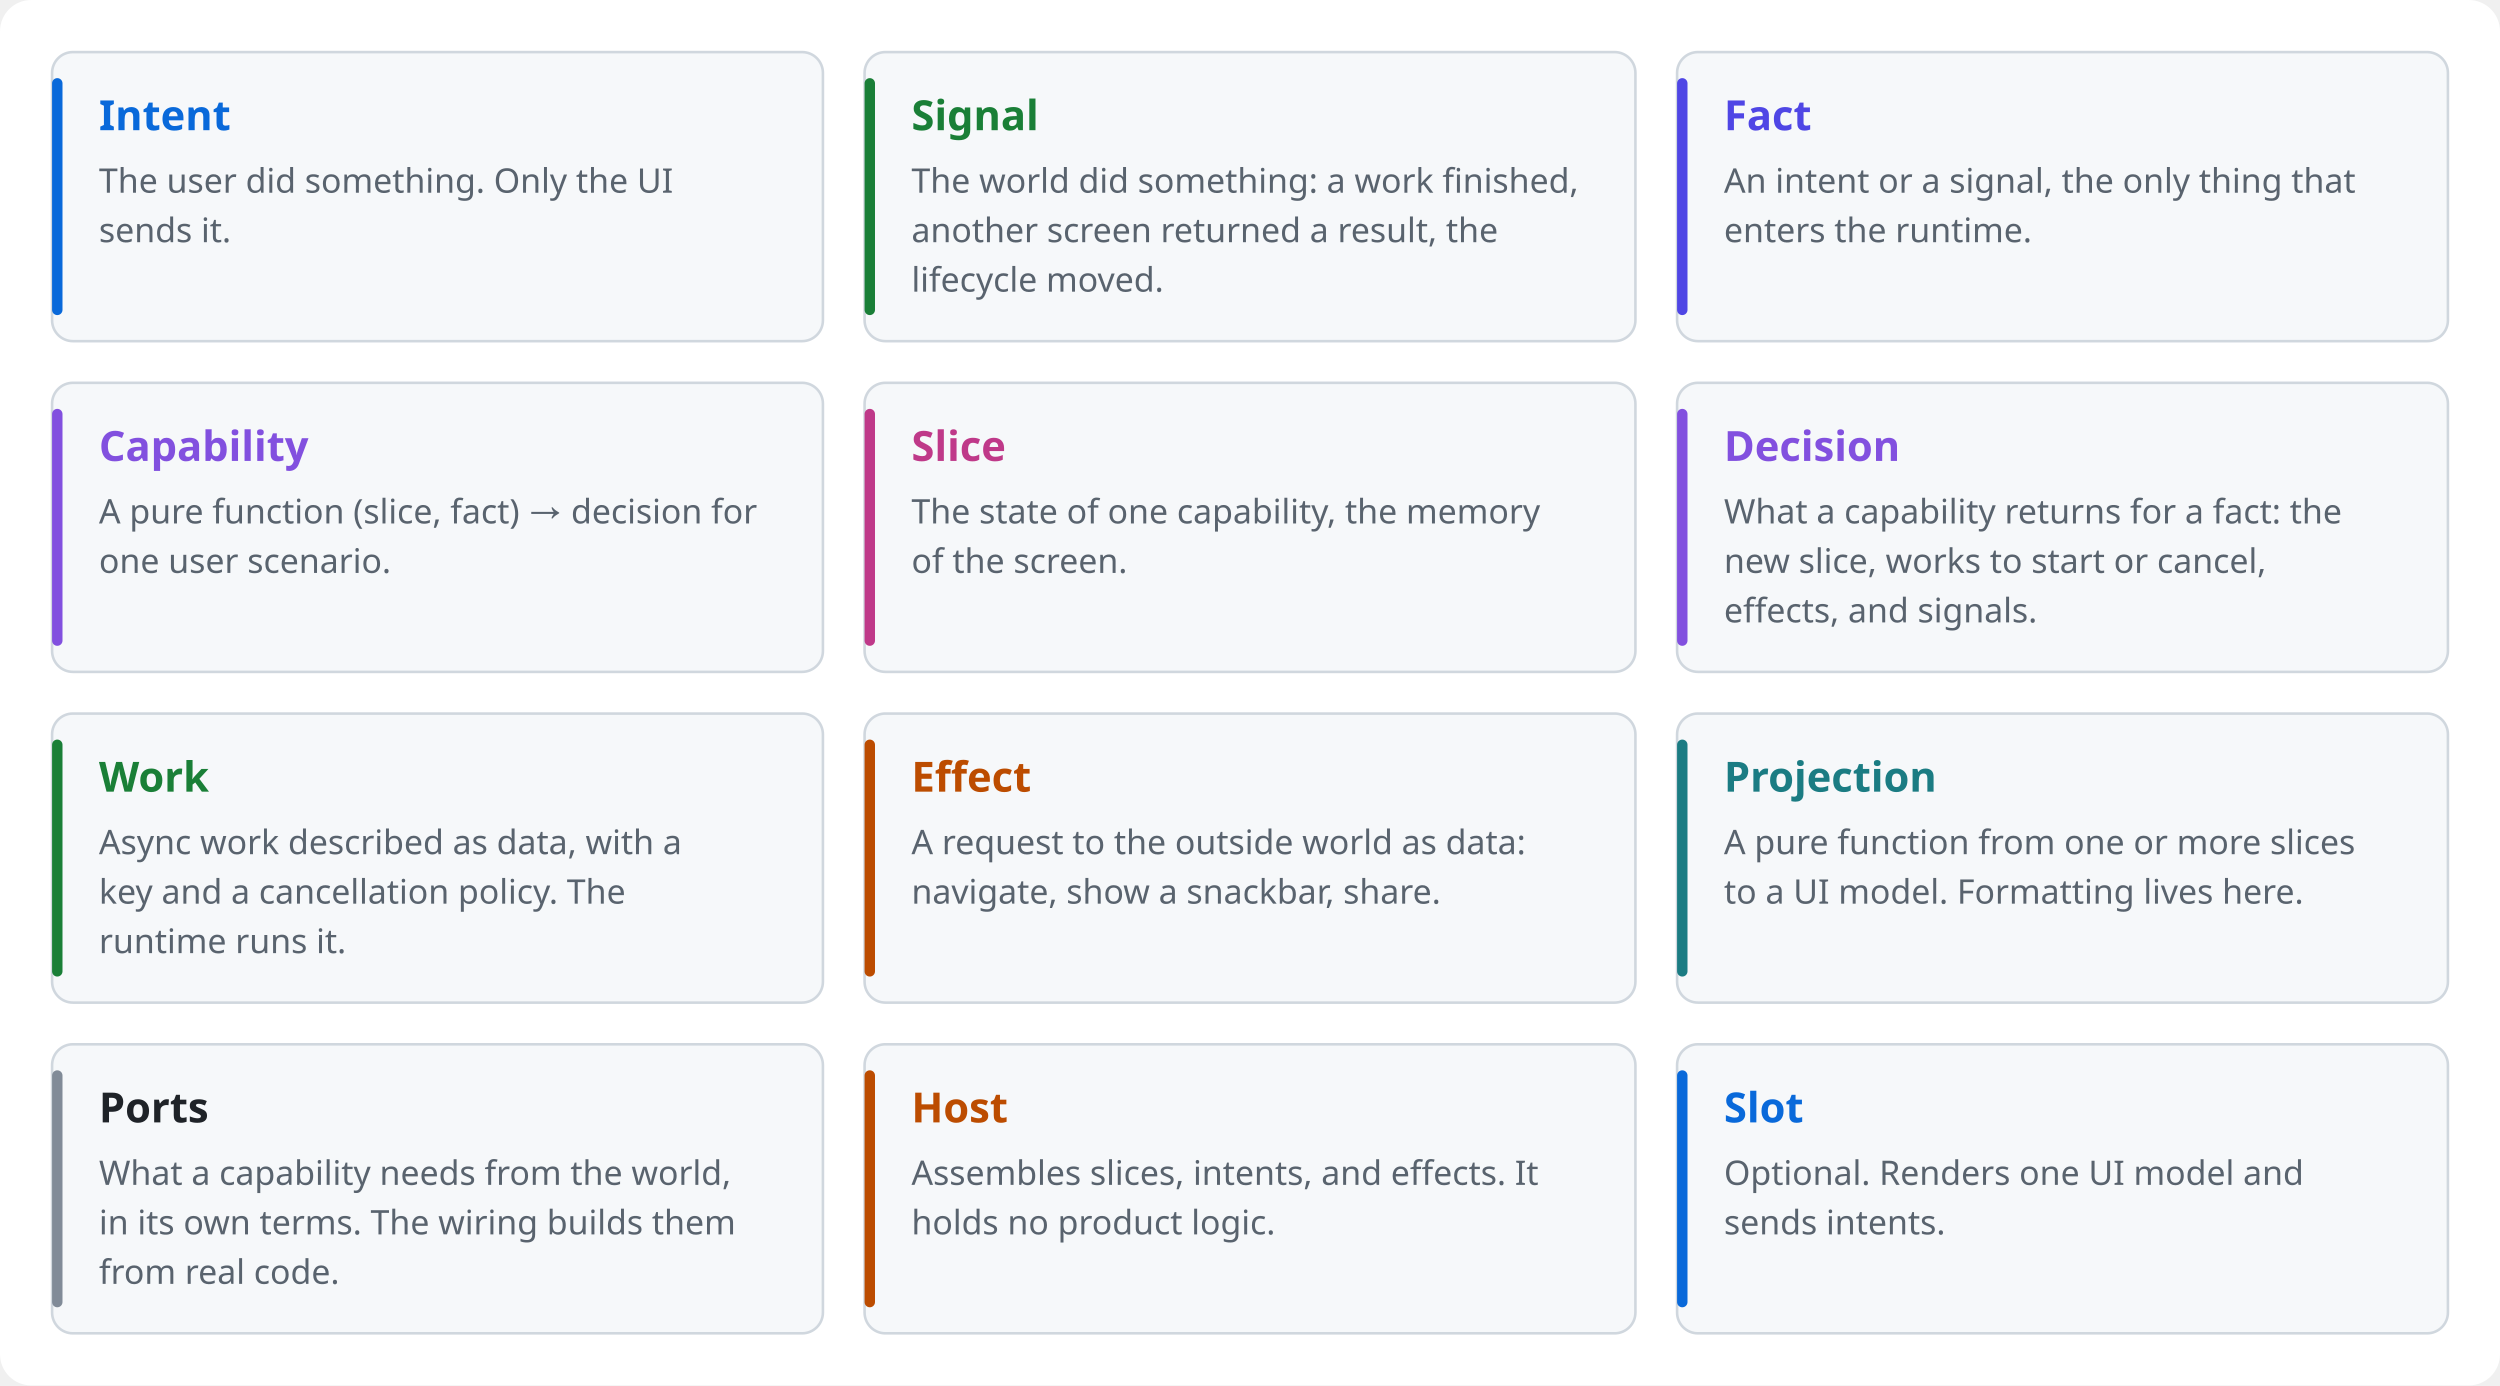
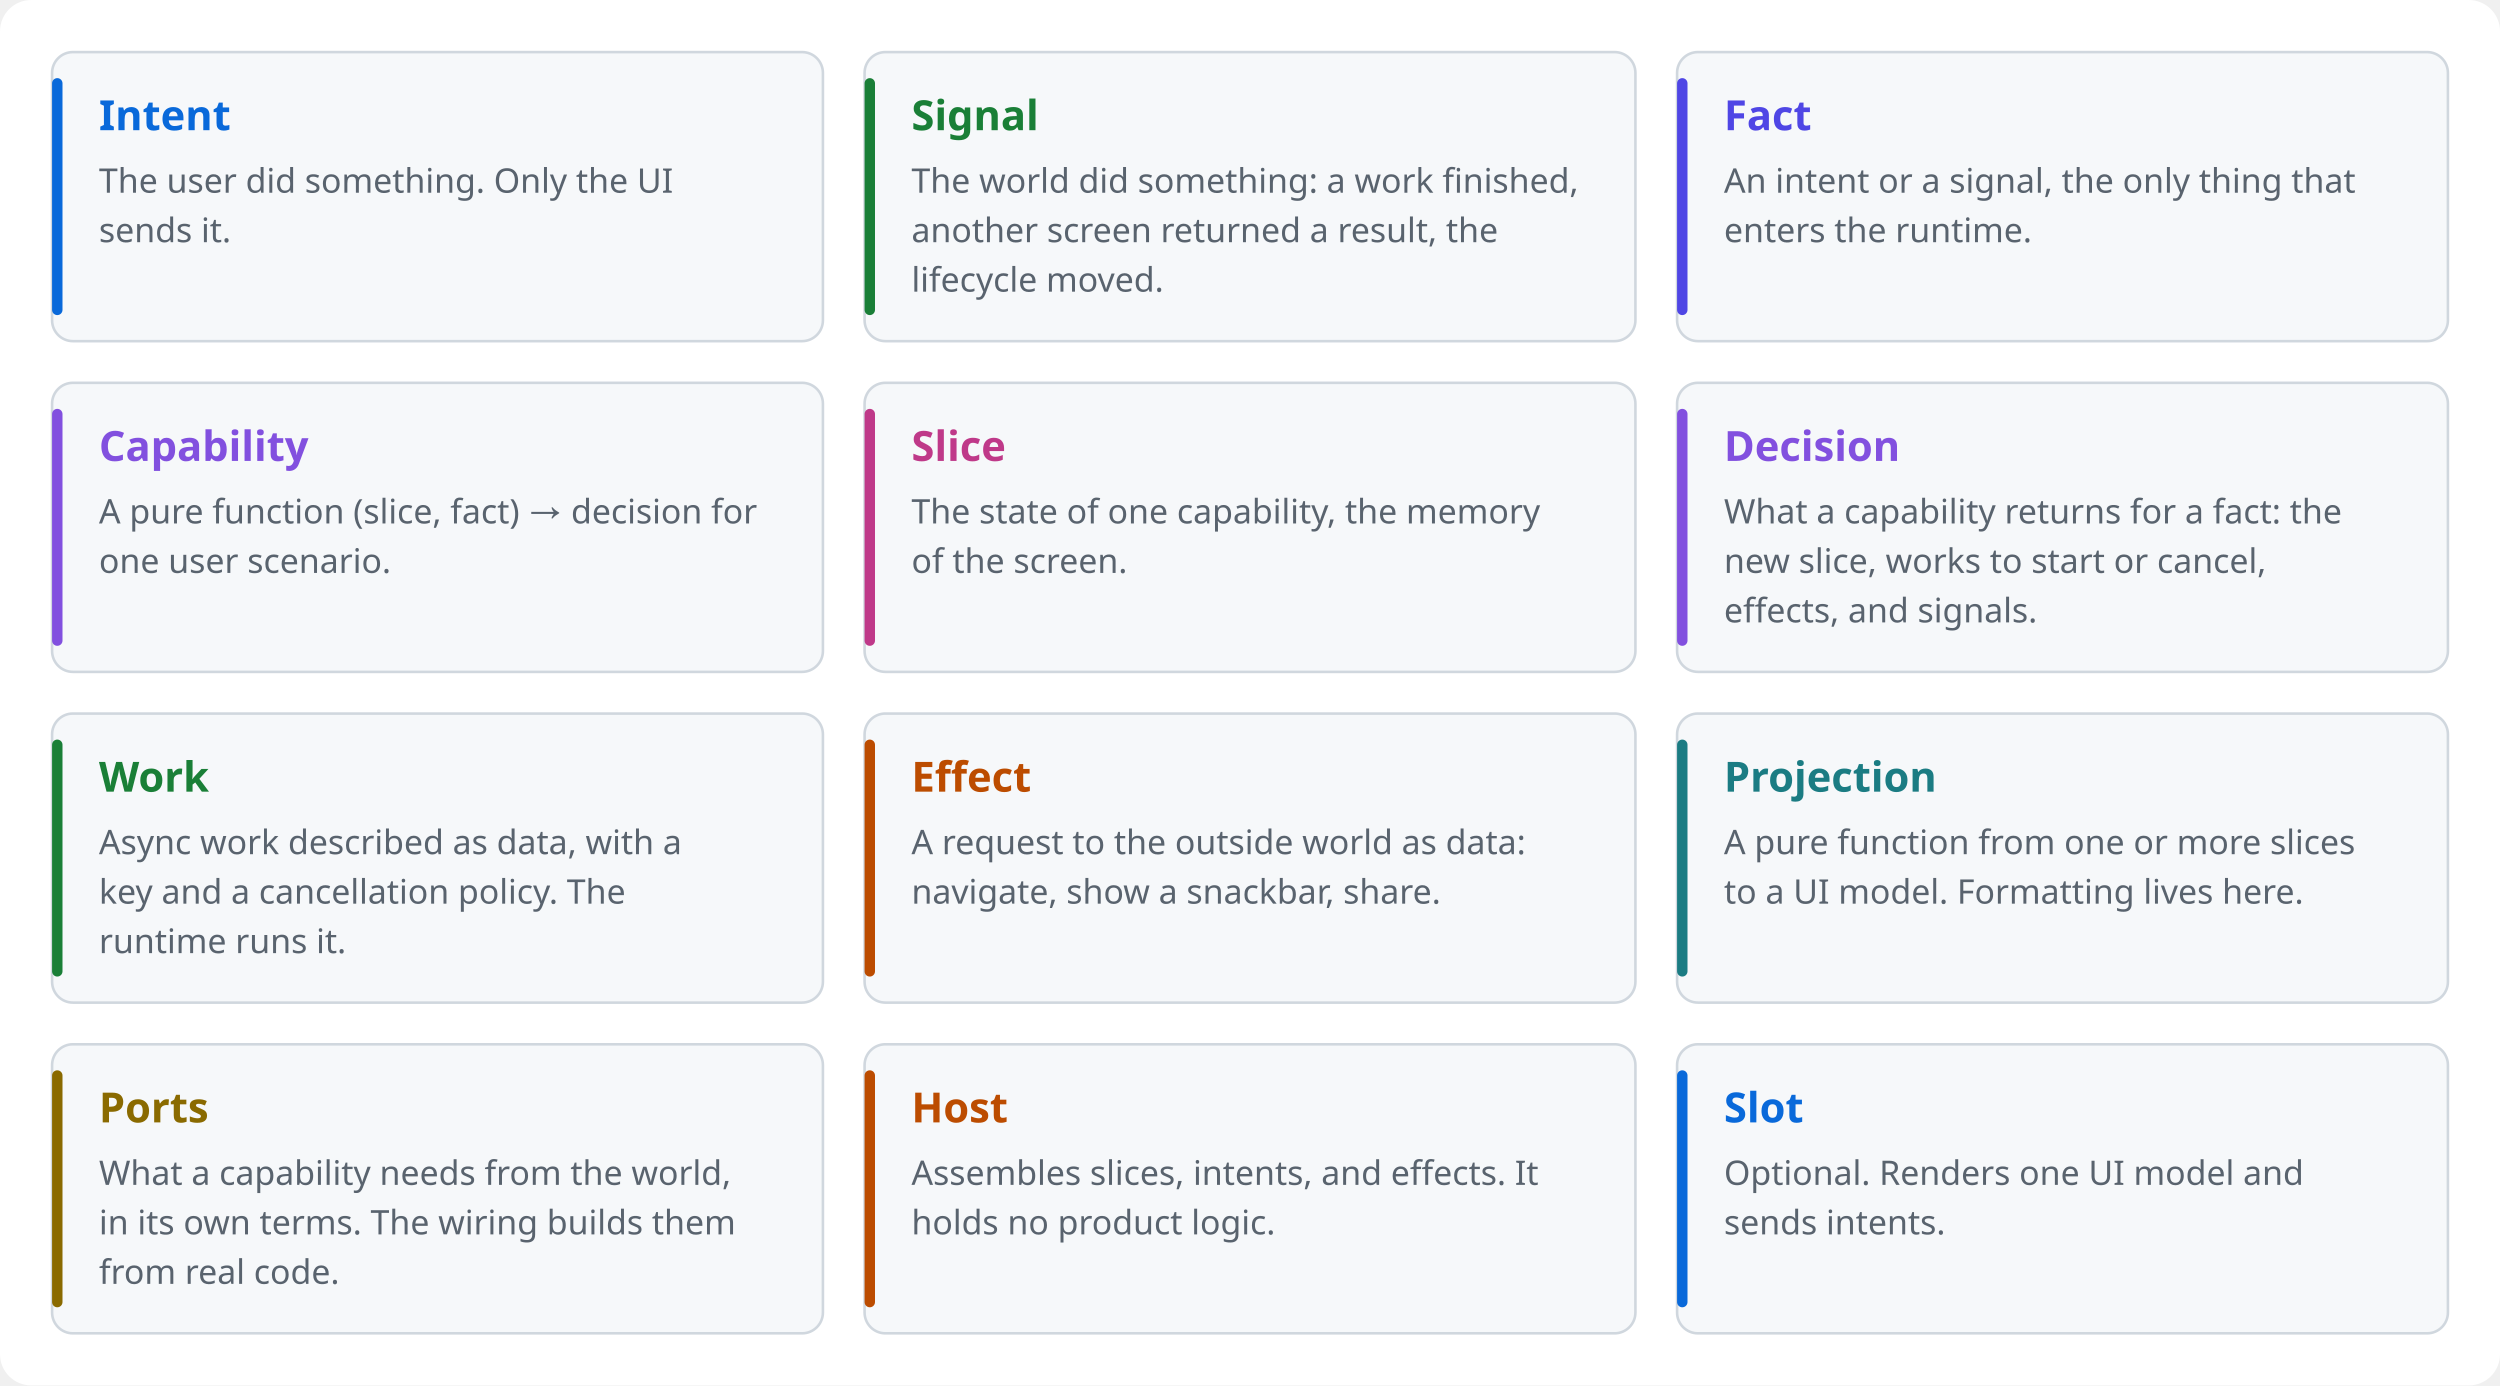
<svg xmlns="http://www.w3.org/2000/svg" width="960" height="532" viewBox="0 0 960 532" font-family="-apple-system, BlinkMacSystemFont, 'Segoe UI', 'Noto Sans', Helvetica, Arial, sans-serif" role="img">
  <rect width="960" height="532" rx="12" fill="#ffffff" />
  <rect x="20" y="20" width="296" height="111" rx="8" fill="#f6f8fa" stroke="#d0d7de" stroke-width="1" />
  <rect x="20" y="30" width="4" height="91" rx="2" fill="#0969da" />
  <text x="38" y="50" font-size="16" fill="#0969da" font-weight="700">Intent</text>
  <text x="38" y="74" font-size="13" fill="#59636e">The user did something. Only the UI</text>
  <text x="38" y="93" font-size="13" fill="#59636e">sends it.</text>
  <rect x="332" y="20" width="296" height="111" rx="8" fill="#f6f8fa" stroke="#d0d7de" stroke-width="1" />
  <rect x="332" y="30" width="4" height="91" rx="2" fill="#1a7f37" />
  <text x="350" y="50" font-size="16" fill="#1a7f37" font-weight="700">Signal</text>
  <text x="350" y="74" font-size="13" fill="#59636e">The world did something: a work finished,</text>
  <text x="350" y="93" font-size="13" fill="#59636e">another screen returned a result, the</text>
  <text x="350" y="112" font-size="13" fill="#59636e">lifecycle moved.</text>
  <rect x="644" y="20" width="296" height="111" rx="8" fill="#f6f8fa" stroke="#d0d7de" stroke-width="1" />
  <rect x="644" y="30" width="4" height="91" rx="2" fill="#4f46e5" />
  <text x="662" y="50" font-size="16" fill="#4f46e5" font-weight="700">Fact</text>
  <text x="662" y="74" font-size="13" fill="#59636e">An intent or a signal, the only thing that</text>
  <text x="662" y="93" font-size="13" fill="#59636e">enters the runtime.</text>
  <rect x="20" y="147" width="296" height="111" rx="8" fill="#f6f8fa" stroke="#d0d7de" stroke-width="1" />
  <rect x="20" y="157" width="4" height="91" rx="2" fill="#8250df" />
  <text x="38" y="177" font-size="16" fill="#8250df" font-weight="700">Capability</text>
  <text x="38" y="201" font-size="13" fill="#59636e">A pure function (slice, fact) → decision for</text>
  <text x="38" y="220" font-size="13" fill="#59636e">one user scenario.</text>
  <rect x="332" y="147" width="296" height="111" rx="8" fill="#f6f8fa" stroke="#d0d7de" stroke-width="1" />
  <rect x="332" y="157" width="4" height="91" rx="2" fill="#bf3989" />
  <text x="350" y="177" font-size="16" fill="#bf3989" font-weight="700">Slice</text>
  <text x="350" y="201" font-size="13" fill="#59636e">The state of one capability, the memory</text>
  <text x="350" y="220" font-size="13" fill="#59636e">of the screen.</text>
  <rect x="644" y="147" width="296" height="111" rx="8" fill="#f6f8fa" stroke="#d0d7de" stroke-width="1" />
  <rect x="644" y="157" width="4" height="91" rx="2" fill="#8250df" />
  <text x="662" y="177" font-size="16" fill="#8250df" font-weight="700">Decision</text>
  <text x="662" y="201" font-size="13" fill="#59636e">What a capability returns for a fact: the</text>
  <text x="662" y="220" font-size="13" fill="#59636e">new slice, works to start or cancel,</text>
  <text x="662" y="239" font-size="13" fill="#59636e">effects, and signals.</text>
  <rect x="20" y="274" width="296" height="111" rx="8" fill="#f6f8fa" stroke="#d0d7de" stroke-width="1" />
  <rect x="20" y="284" width="4" height="91" rx="2" fill="#1a7f37" />
  <text x="38" y="304" font-size="16" fill="#1a7f37" font-weight="700">Work</text>
  <text x="38" y="328" font-size="13" fill="#59636e">Async work described as data, with a</text>
  <text x="38" y="347" font-size="13" fill="#59636e">key and a cancellation policy. The</text>
  <text x="38" y="366" font-size="13" fill="#59636e">runtime runs it.</text>
  <rect x="332" y="274" width="296" height="111" rx="8" fill="#f6f8fa" stroke="#d0d7de" stroke-width="1" />
  <rect x="332" y="284" width="4" height="91" rx="2" fill="#bc4c00" />
  <text x="350" y="304" font-size="16" fill="#bc4c00" font-weight="700">Effect</text>
  <text x="350" y="328" font-size="13" fill="#59636e">A request to the outside world as data:</text>
  <text x="350" y="347" font-size="13" fill="#59636e">navigate, show a snackbar, share.</text>
  <rect x="644" y="274" width="296" height="111" rx="8" fill="#f6f8fa" stroke="#d0d7de" stroke-width="1" />
  <rect x="644" y="284" width="4" height="91" rx="2" fill="#1b7c83" />
  <text x="662" y="304" font-size="16" fill="#1b7c83" font-weight="700">Projection</text>
  <text x="662" y="328" font-size="13" fill="#59636e">A pure function from one or more slices</text>
  <text x="662" y="347" font-size="13" fill="#59636e">to a UI model. Formatting lives here.</text>
  <rect x="20" y="401" width="296" height="111" rx="8" fill="#f6f8fa" stroke="#d0d7de" stroke-width="1" />
-   <rect x="20" y="411" width="4" height="91" rx="2" fill="#818b98" />
-   <text x="38" y="431" font-size="16" fill="#1f2328" font-weight="700">Ports</text>
+   <rect x="20" y="411" width="4" height="91" rx="2" fill="#8a6a00" />
+   <text x="38" y="431" font-size="16" fill="#8a6a00" font-weight="700">Ports</text>
  <text x="38" y="455" font-size="13" fill="#59636e">What a capability needs from the world,</text>
  <text x="38" y="474" font-size="13" fill="#59636e">in its own terms. The wiring builds them</text>
  <text x="38" y="493" font-size="13" fill="#59636e">from real code.</text>
  <rect x="332" y="401" width="296" height="111" rx="8" fill="#f6f8fa" stroke="#d0d7de" stroke-width="1" />
  <rect x="332" y="411" width="4" height="91" rx="2" fill="#bc4c00" />
  <text x="350" y="431" font-size="16" fill="#bc4c00" font-weight="700">Host</text>
  <text x="350" y="455" font-size="13" fill="#59636e">Assembles slices, intents, and effects. It</text>
  <text x="350" y="474" font-size="13" fill="#59636e">holds no product logic.</text>
  <rect x="644" y="401" width="296" height="111" rx="8" fill="#f6f8fa" stroke="#d0d7de" stroke-width="1" />
  <rect x="644" y="411" width="4" height="91" rx="2" fill="#0969da" />
  <text x="662" y="431" font-size="16" fill="#0969da" font-weight="700">Slot</text>
  <text x="662" y="455" font-size="13" fill="#59636e">Optional. Renders one UI model and</text>
  <text x="662" y="474" font-size="13" fill="#59636e">sends intents.</text>
</svg>
